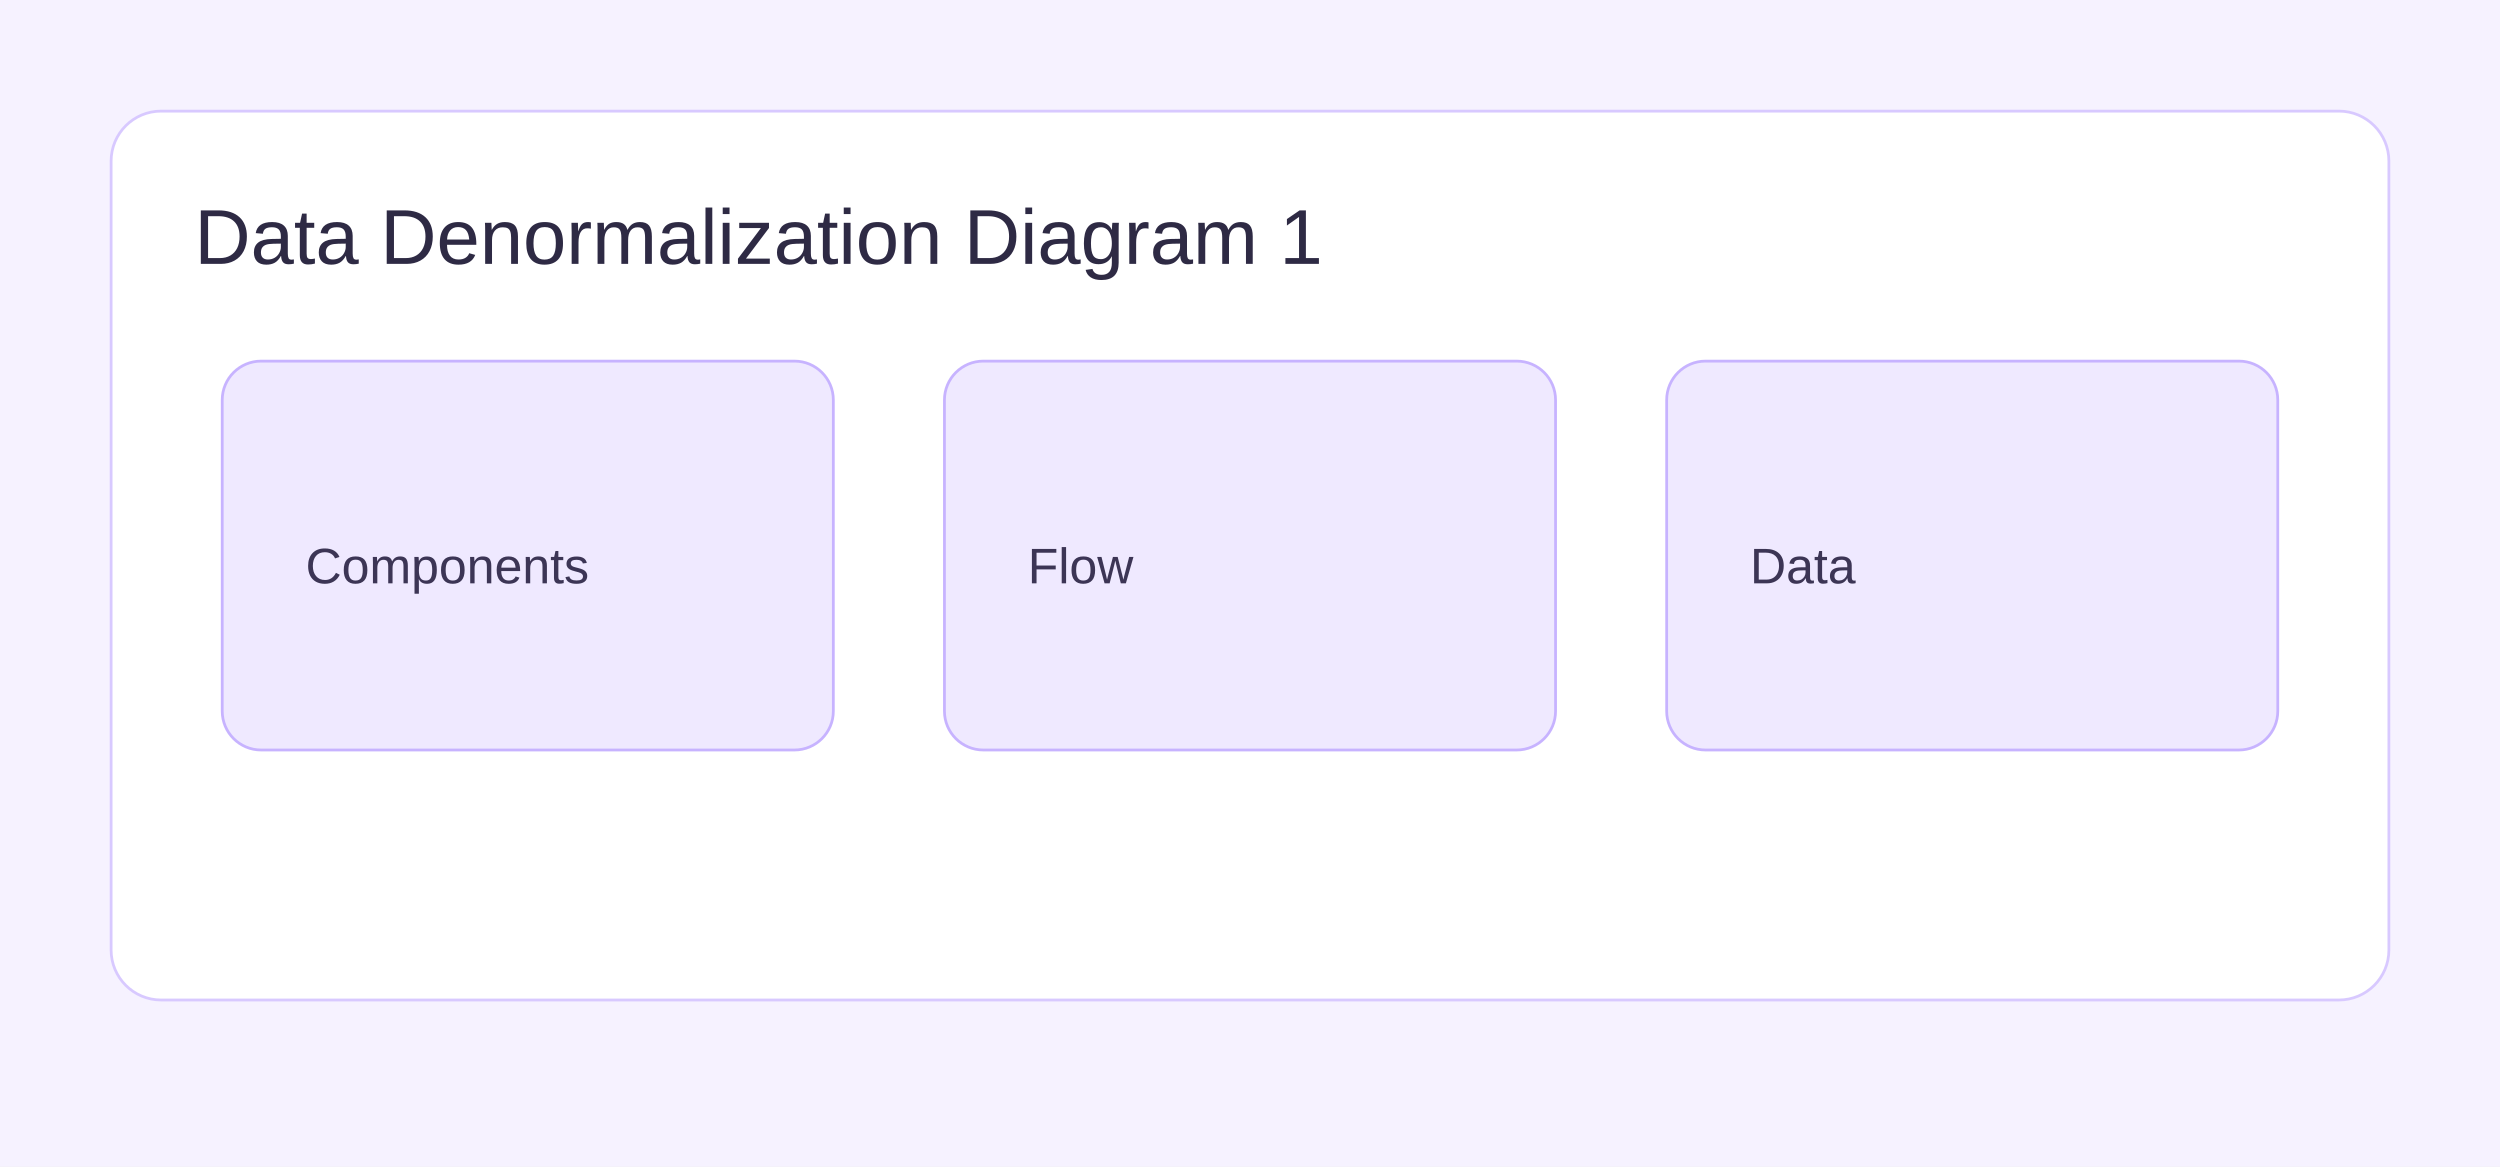
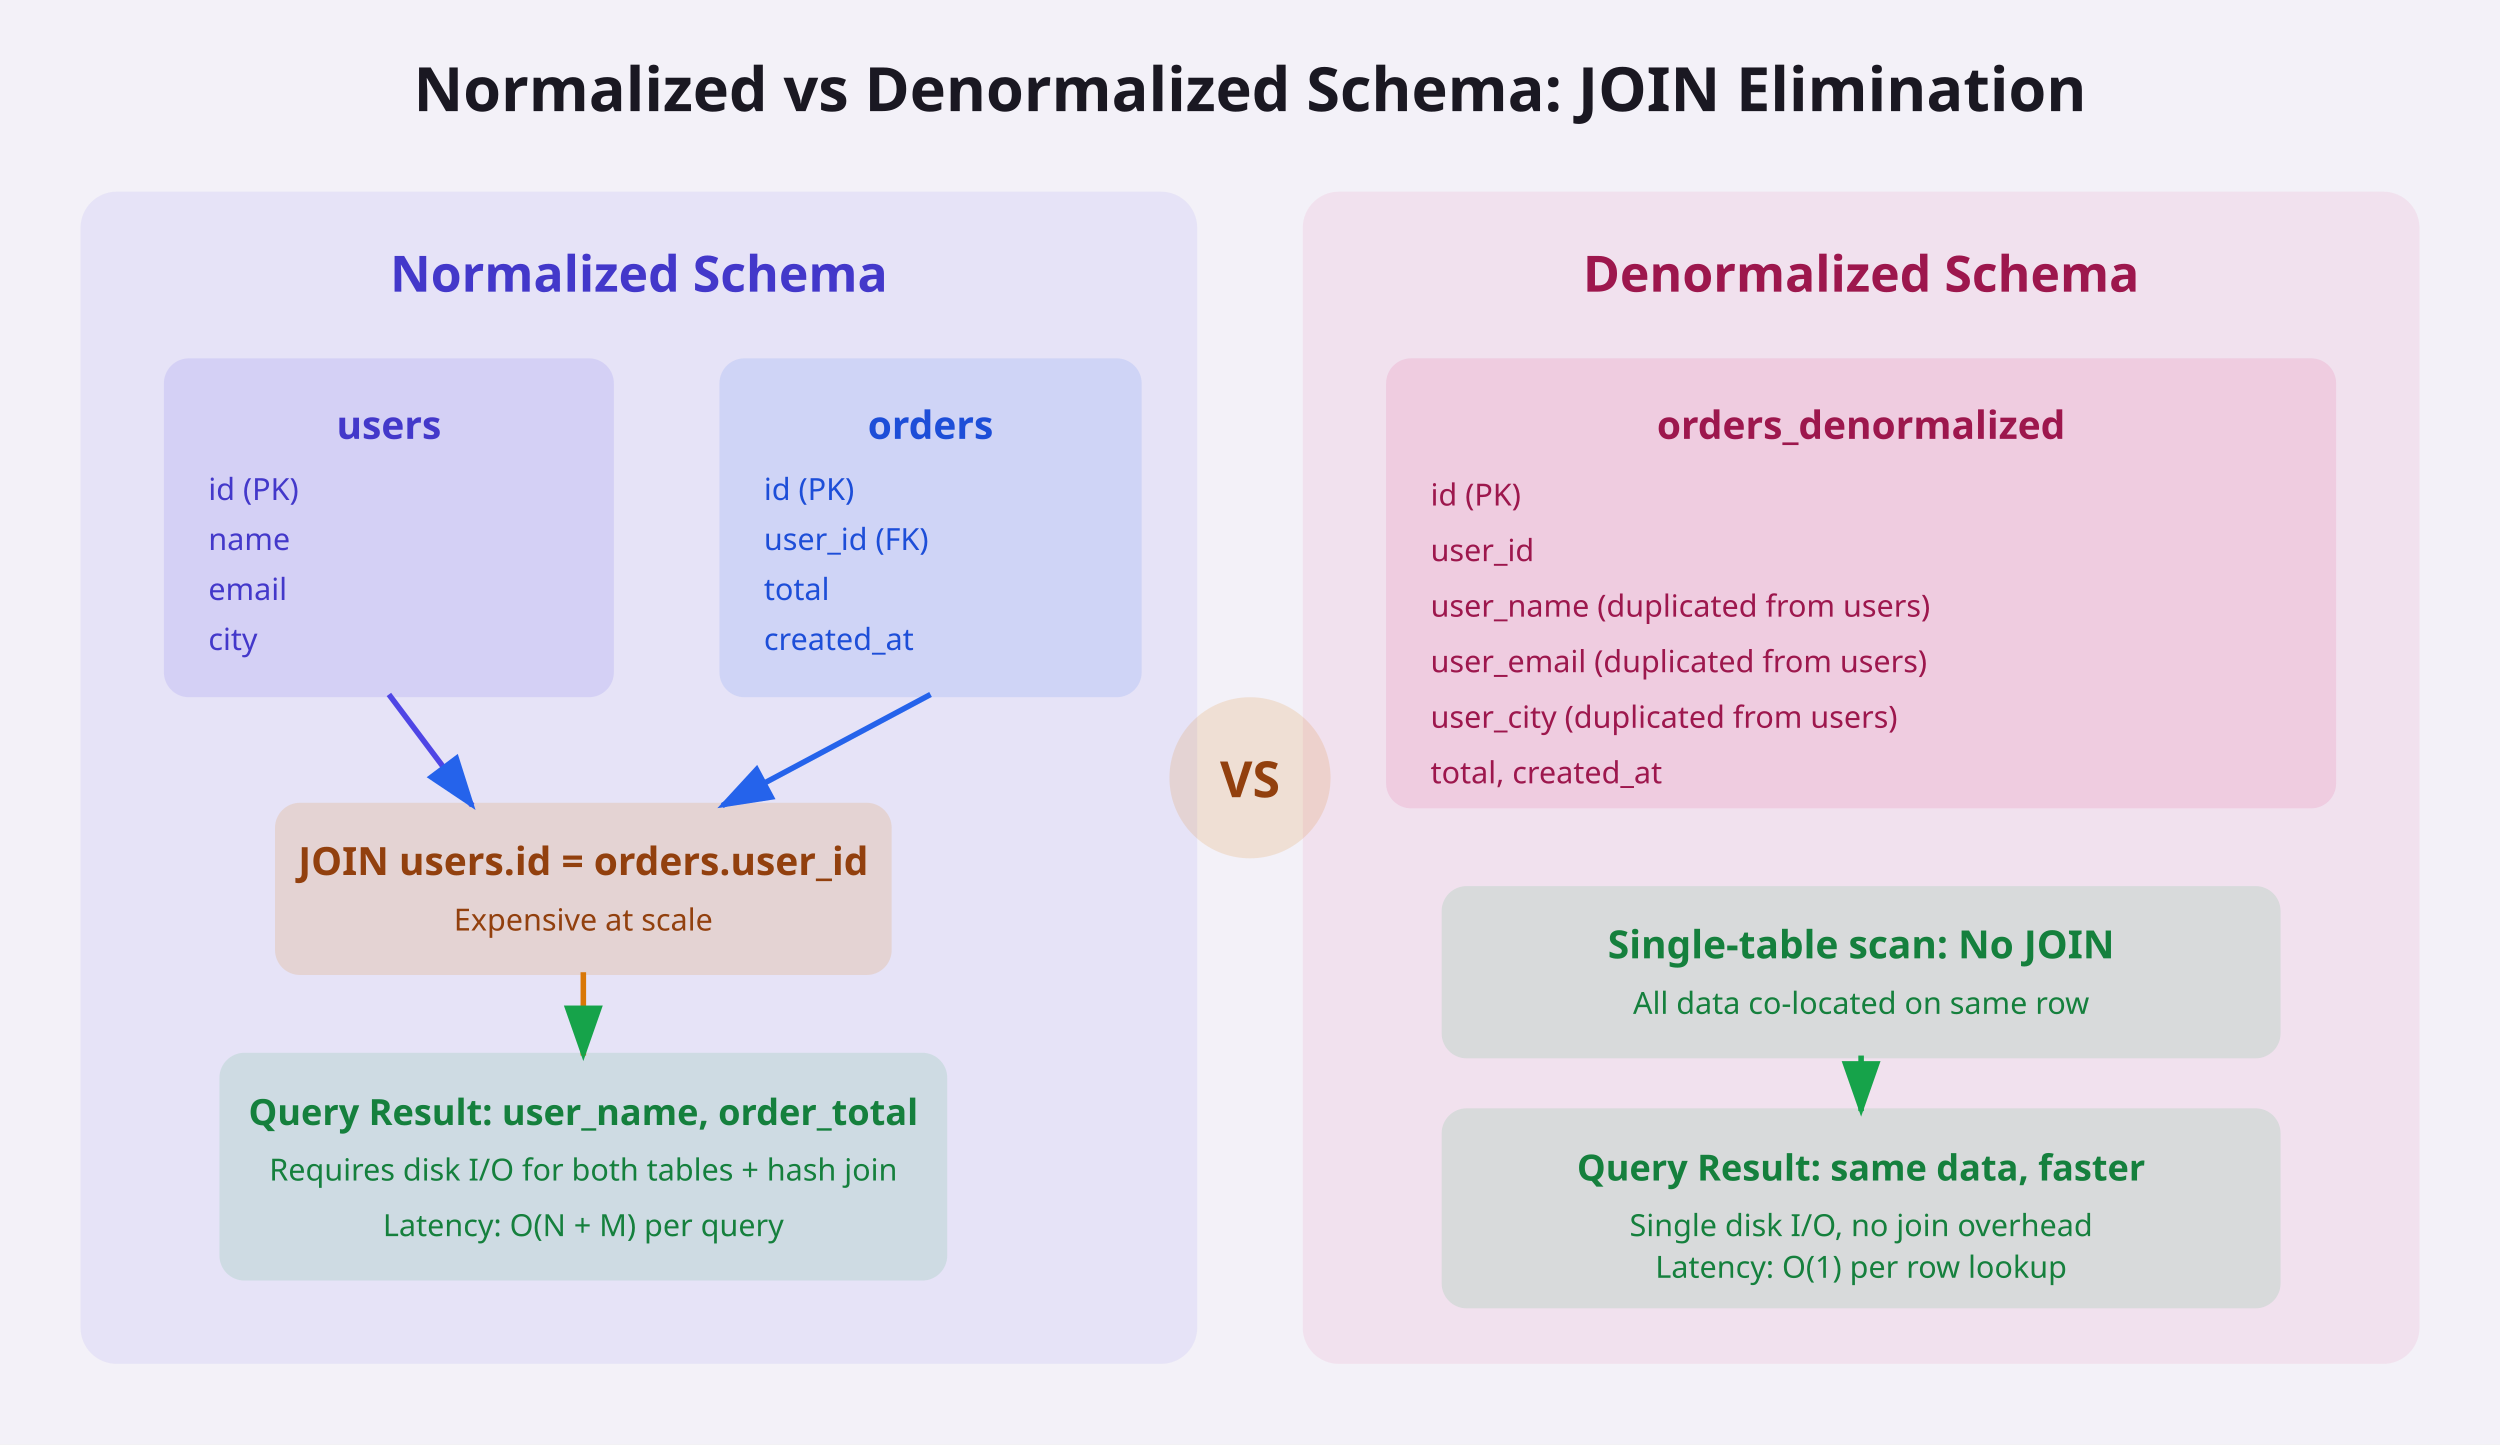
- <svg xmlns="http://www.w3.org/2000/svg" width="900" height="420" viewBox="0 0 900 420">
-   <rect width="900" height="420" fill="#f6f2ff" />
-   <rect x="40" y="40" width="820" height="320" rx="18" fill="#ffffff" stroke="#d8c9ff" />
-   <text x="70" y="95" font-size="28" font-family="Arial" fill="#2e2a44">Data Denormalization Diagram 1</text>
-   <rect x="80" y="130" width="220" height="140" rx="14" fill="#efe9ff" stroke="#c7b3ff" />
-   <rect x="340" y="130" width="220" height="140" rx="14" fill="#efe9ff" stroke="#c7b3ff" />
-   <rect x="600" y="130" width="220" height="140" rx="14" fill="#efe9ff" stroke="#c7b3ff" />
-   <text x="110" y="210" font-size="18" font-family="Arial" fill="#3c3555">Components</text>
-   <text x="370" y="210" font-size="18" font-family="Arial" fill="#3c3555">Flow</text>
-   <text x="630" y="210" font-size="18" font-family="Arial" fill="#3c3555">Data</text>
+ <svg xmlns="http://www.w3.org/2000/svg" width="900" height="520" viewBox="0 0 900 520" font-family="system-ui, sans-serif">
+   <defs>
+     <marker id="arrowBlue" markerWidth="10" markerHeight="7" refX="9" refY="3.5" orient="auto">
+       <polygon points="0 0, 10 3.5, 0 7" fill="#2563eb" />
+     </marker>
+     <marker id="arrowGreen" markerWidth="10" markerHeight="7" refX="9" refY="3.5" orient="auto">
+       <polygon points="0 0, 10 3.5, 0 7" fill="#16a34a" />
+     </marker>
+   </defs>
+   <rect width="900" height="520" fill="#f3f1f8" />
+   <text x="450" y="40" text-anchor="middle" font-size="22" font-weight="bold" fill="#1a1822">Normalized vs Denormalized Schema: JOIN Elimination</text>
+   <rect x="30" y="70" width="400" height="420" rx="12" fill="#4f46e5" opacity="0.08" stroke="#4f46e5" stroke-width="2" />
+   <text x="230" y="105" text-anchor="middle" font-size="18" font-weight="bold" fill="#4338ca">Normalized Schema</text>
+   <rect x="60" y="130" width="160" height="120" rx="8" fill="#4f46e5" opacity="0.12" stroke="#4f46e5" stroke-width="2" />
+   <text x="140" y="158" text-anchor="middle" font-size="14" font-weight="bold" fill="#4338ca">users</text>
+   <text x="75" y="180" font-size="11" fill="#4338ca">id (PK)</text>
+   <text x="75" y="198" font-size="11" fill="#4338ca">name</text>
+   <text x="75" y="216" font-size="11" fill="#4338ca">email</text>
+   <text x="75" y="234" font-size="11" fill="#4338ca">city</text>
+   <rect x="260" y="130" width="150" height="120" rx="8" fill="#2563eb" opacity="0.12" stroke="#2563eb" stroke-width="2" />
+   <text x="335" y="158" text-anchor="middle" font-size="14" font-weight="bold" fill="#1d4ed8">orders</text>
+   <text x="275" y="180" font-size="11" fill="#1d4ed8">id (PK)</text>
+   <text x="275" y="198" font-size="11" fill="#1d4ed8">user_id (FK)</text>
+   <text x="275" y="216" font-size="11" fill="#1d4ed8">total</text>
+   <text x="275" y="234" font-size="11" fill="#1d4ed8">created_at</text>
+   <rect x="100" y="290" width="220" height="60" rx="8" fill="#d97706" opacity="0.15" stroke="#d97706" stroke-width="2" />
+   <text x="210" y="315" text-anchor="middle" font-size="14" font-weight="bold" fill="#92400e">JOIN users.id = orders.user_id</text>
+   <text x="210" y="335" text-anchor="middle" font-size="11" fill="#92400e">Expensive at scale</text>
+   <line x1="140" y1="250" x2="170" y2="290" stroke="#4f46e5" stroke-width="2" marker-end="url(#arrowBlue)" />
+   <line x1="335" y1="250" x2="260" y2="290" stroke="#2563eb" stroke-width="2" marker-end="url(#arrowBlue)" />
+   <rect x="80" y="380" width="260" height="80" rx="8" fill="#16a34a" opacity="0.12" stroke="#16a34a" stroke-width="2" />
+   <text x="210" y="405" text-anchor="middle" font-size="13" font-weight="bold" fill="#15803d">Query Result: user_name, order_total</text>
+   <text x="210" y="425" text-anchor="middle" font-size="11" fill="#15803d">Requires disk I/O for both tables + hash join</text>
+   <text x="210" y="445" text-anchor="middle" font-size="11" fill="#15803d">Latency: O(N + M) per query</text>
+   <line x1="210" y1="350" x2="210" y2="380" stroke="#d97706" stroke-width="2" marker-end="url(#arrowGreen)" />
+   <rect x="470" y="70" width="400" height="420" rx="12" fill="#db2777" opacity="0.08" stroke="#db2777" stroke-width="2" />
+   <text x="670" y="105" text-anchor="middle" font-size="18" font-weight="bold" fill="#9d174d">Denormalized Schema</text>
+   <rect x="500" y="130" width="340" height="160" rx="8" fill="#db2777" opacity="0.12" stroke="#db2777" stroke-width="2" />
+   <text x="670" y="158" text-anchor="middle" font-size="14" font-weight="bold" fill="#9d174d">orders_denormalized</text>
+   <text x="515" y="182" font-size="11" fill="#9d174d">id (PK)</text>
+   <text x="515" y="202" font-size="11" fill="#9d174d">user_id</text>
+   <text x="515" y="222" font-size="11" fill="#9d174d">user_name  (duplicated from users)</text>
+   <text x="515" y="242" font-size="11" fill="#9d174d">user_email (duplicated from users)</text>
+   <text x="515" y="262" font-size="11" fill="#9d174d">user_city  (duplicated from users)</text>
+   <text x="515" y="282" font-size="11" fill="#9d174d">total, created_at</text>
+   <rect x="520" y="320" width="300" height="60" rx="8" fill="#16a34a" opacity="0.12" stroke="#16a34a" stroke-width="2" />
+   <text x="670" y="345" text-anchor="middle" font-size="14" font-weight="bold" fill="#15803d">Single-table scan: No JOIN</text>
+   <text x="670" y="365" text-anchor="middle" font-size="11" fill="#15803d">All data co-located on same row</text>
+   <rect x="520" y="400" width="300" height="70" rx="8" fill="#16a34a" opacity="0.12" stroke="#16a34a" stroke-width="2" />
+   <text x="670" y="425" text-anchor="middle" font-size="13" font-weight="bold" fill="#15803d">Query Result: same data, faster</text>
+   <text x="670" y="445" text-anchor="middle" font-size="11" fill="#15803d">Single disk I/O, no join overhead</text>
+   <text x="670" y="460" text-anchor="middle" font-size="11" fill="#15803d">Latency: O(1) per row lookup</text>
+   <line x1="670" y1="380" x2="670" y2="400" stroke="#16a34a" stroke-width="2" marker-end="url(#arrowGreen)" />
+   <circle cx="450" cy="280" r="28" fill="#d97706" opacity="0.15" stroke="#d97706" stroke-width="2" />
+   <text x="450" y="287" text-anchor="middle" font-size="18" font-weight="bold" fill="#92400e">VS</text>
</svg>
